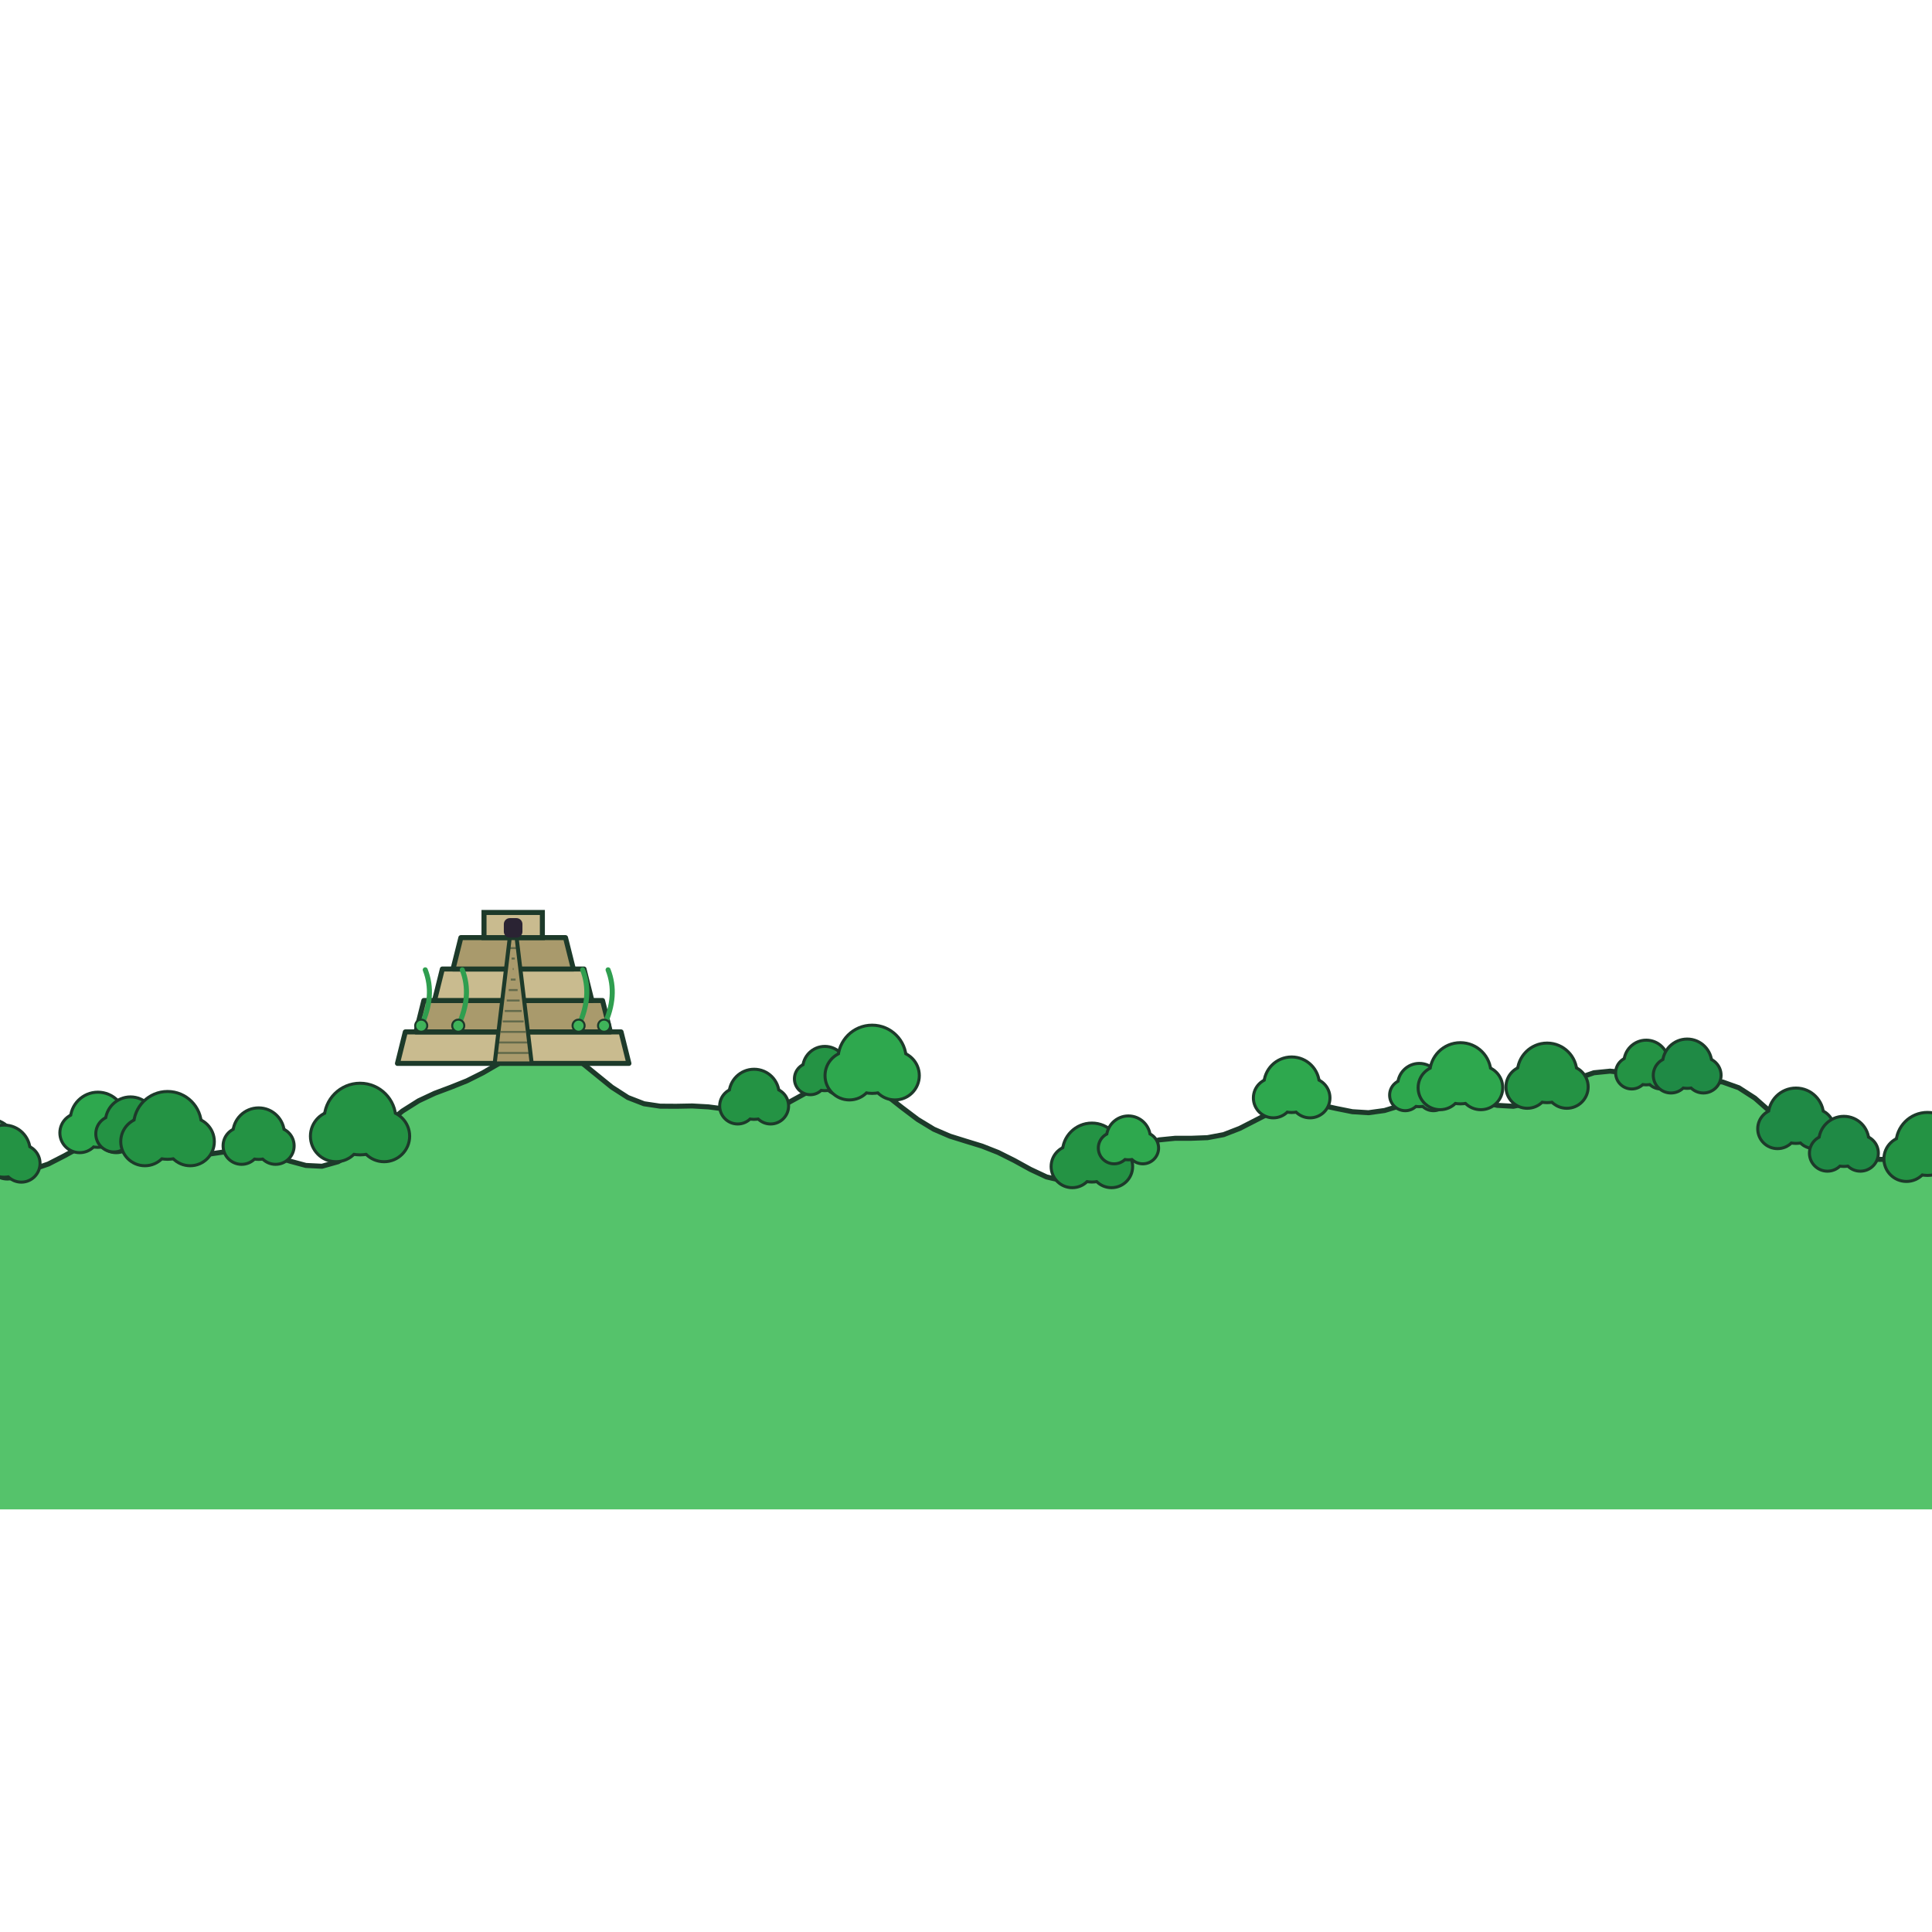
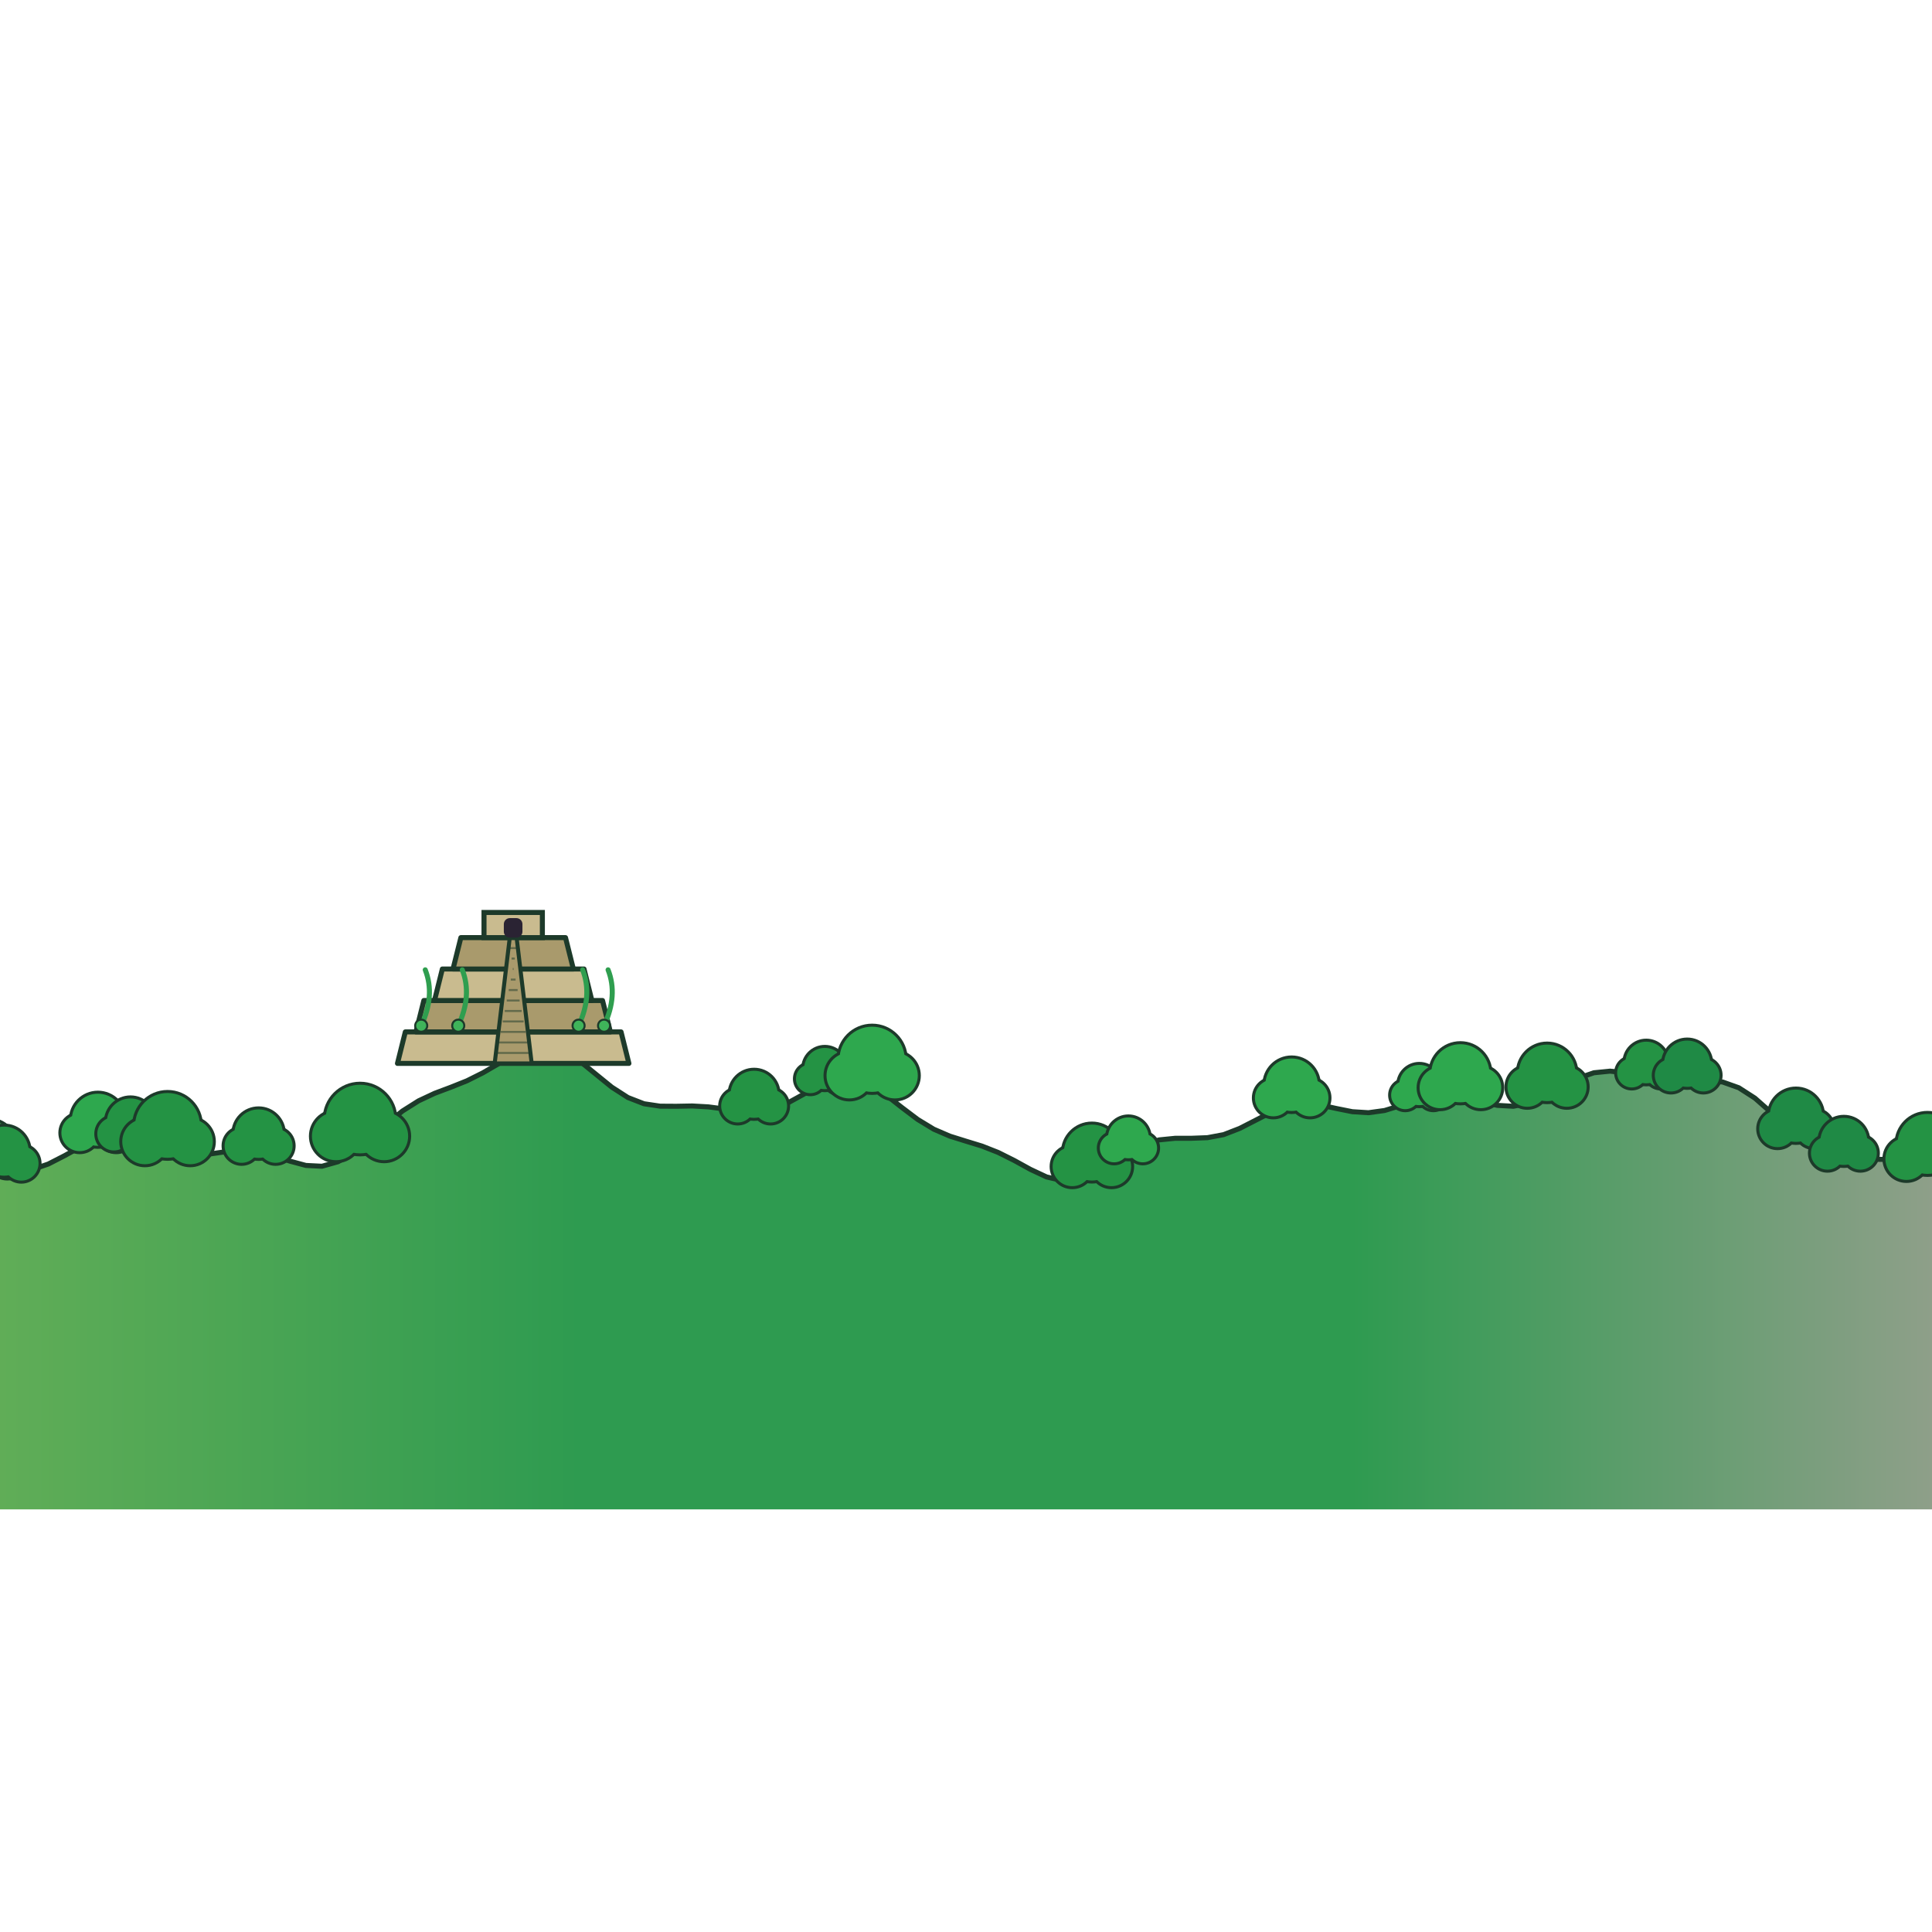
<svg xmlns="http://www.w3.org/2000/svg" width="1920" height="1920" viewBox="0 0 1920 1920">
  <defs>
    <clipPath id="frame">
      <rect width="1920" height="1080" />
    </clipPath>
  </defs>
  <g transform="translate(0 420)">
    <g clip-path="url(#frame)">
-       <path d="M0 1080 L0 741.6 L16 743.7 L32 742.3 L48 736.8 L64 728.6 L80 719.8 L96 713.2 L112 710.5 L128 712.2 L144 717.0 L160 722.6 L176 726.8 L192 728.1 L208 726.9 L224 724.6 L240 723.3 L256 724.5 L272 728.5 L288 733.9 L304 738.2 L320 739.0 L336 734.5 L352 724.8 L368 711.5 L384 697.1 L400 684.1 L416 674.0 L432 666.5 L448 660.5 L464 654.1 L480 646.1 L496 636.8 L512 627.8 L528 621.4 L544 619.9 L560 624.5 L576 634.4 L592 647.4 L608 660.4 L624 670.7 L640 676.9 L656 679.3 L672 679.4 L688 679.1 L704 680.0 L720 682.1 L736 684.3 L752 684.7 L768 681.9 L784 675.5 L800 666.7 L816 658.0 L832 652.4 L848 652.1 L864 657.6 L880 667.8 L896 680.4 L912 692.5 L928 702.2 L944 709.1 L960 714.1 L976 719.0 L992 725.3 L1008 733.3 L1024 742.1 L1040 749.6 L1056 753.4 L1072 752.1 L1088 745.8 L1104 736.2 L1120 726.0 L1136 717.7 L1152 712.8 L1168 711.2 L1184 711.2 L1200 710.6 L1216 707.6 L1232 701.4 L1248 693.2 L1264 685.0 L1280 679.0 L1296 676.7 L1312 678.1 L1328 681.6 L1344 684.8 L1360 685.8 L1376 683.6 L1392 678.7 L1408 673.1 L1424 669.1 L1440 668.1 L1456 670.5 L1472 674.7 L1488 678.5 L1504 679.4 L1520 676.1 L1536 669.1 L1552 660.0 L1568 651.6 L1584 646.1 L1600 644.5 L1616 646.2 L1632 649.7 L1648 652.8 L1664 654.2 L1680 654.0 L1696 653.6 L1712 655.3 L1728 661.0 L1744 671.3 L1760 685.4 L1776 700.8 L1792 714.7 L1808 724.9 L1824 730.5 L1840 732.2 L1856 732.0 L1872 732.2 L1888 734.2 L1904 737.8 L1920 741.6 L1920 1080 Z" fill="#55c36b" />
+       <defs>
+         <linearGradient id="hl" gradientUnits="userSpaceOnUse" x1="0" y1="0" x2="1920" y2="0">
+           <stop offset="0" stop-color="#60ad57" />
+           <stop offset="0.3" stop-color="#2e9b50" />
+           <stop offset="0.7" stop-color="#2e9b50" />
+           <stop offset="1" stop-color="#8e9f89" />
+         </linearGradient>
+       </defs>
+       <path d="M0 1080 L0 741.6 L16 743.7 L32 742.3 L48 736.8 L64 728.6 L80 719.8 L96 713.2 L112 710.5 L128 712.2 L144 717.0 L160 722.6 L176 726.8 L192 728.1 L208 726.9 L224 724.6 L240 723.3 L256 724.5 L272 728.5 L288 733.9 L304 738.2 L320 739.0 L336 734.5 L352 724.8 L368 711.5 L384 697.1 L400 684.1 L416 674.0 L432 666.5 L448 660.5 L464 654.1 L480 646.1 L496 636.8 L512 627.8 L528 621.4 L544 619.9 L560 624.5 L576 634.4 L592 647.4 L608 660.4 L624 670.7 L640 676.9 L656 679.3 L672 679.4 L688 679.1 L704 680.0 L720 682.1 L736 684.3 L752 684.7 L768 681.9 L784 675.5 L800 666.7 L816 658.0 L832 652.4 L848 652.1 L864 657.6 L880 667.8 L896 680.4 L912 692.5 L928 702.2 L944 709.1 L960 714.1 L976 719.0 L992 725.3 L1008 733.3 L1024 742.1 L1040 749.6 L1056 753.4 L1072 752.1 L1088 745.8 L1104 736.2 L1120 726.0 L1136 717.7 L1152 712.8 L1168 711.2 L1184 711.2 L1200 710.6 L1216 707.6 L1232 701.4 L1248 693.2 L1264 685.0 L1280 679.0 L1296 676.7 L1312 678.1 L1328 681.6 L1344 684.8 L1360 685.8 L1376 683.6 L1392 678.7 L1408 673.1 L1424 669.1 L1440 668.1 L1456 670.5 L1472 674.7 L1488 678.5 L1504 679.4 L1520 676.1 L1536 669.1 L1552 660.0 L1568 651.6 L1584 646.1 L1600 644.5 L1616 646.2 L1632 649.7 L1648 652.8 L1664 654.2 L1680 654.0 L1696 653.6 L1712 655.3 L1728 661.0 L1744 671.3 L1760 685.4 L1776 700.8 L1792 714.7 L1808 724.9 L1824 730.5 L1840 732.2 L1856 732.0 L1872 732.2 L1888 734.2 L1904 737.8 L1920 741.6 L1920 1080 Z" fill="url(#hl)" />
      <path d="M-16 737.8 L0 741.6 L16 743.7 L32 742.3 L48 736.8 L64 728.6 L80 719.8 L96 713.2 L112 710.5 L128 712.2 L144 717.0 L160 722.6 L176 726.8 L192 728.1 L208 726.9 L224 724.6 L240 723.3 L256 724.5 L272 728.5 L288 733.9 L304 738.2 L320 739.0 L336 734.5 L352 724.8 L368 711.5 L384 697.1 L400 684.1 L416 674.0 L432 666.5 L448 660.5 L464 654.1 L480 646.1 L496 636.8 L512 627.8 L528 621.4 L544 619.9 L560 624.5 L576 634.4 L592 647.4 L608 660.4 L624 670.7 L640 676.9 L656 679.3 L672 679.4 L688 679.1 L704 680.0 L720 682.1 L736 684.3 L752 684.7 L768 681.9 L784 675.5 L800 666.7 L816 658.0 L832 652.4 L848 652.1 L864 657.6 L880 667.8 L896 680.4 L912 692.5 L928 702.2 L944 709.1 L960 714.1 L976 719.0 L992 725.3 L1008 733.3 L1024 742.1 L1040 749.6 L1056 753.4 L1072 752.1 L1088 745.8 L1104 736.2 L1120 726.0 L1136 717.7 L1152 712.8 L1168 711.2 L1184 711.2 L1200 710.6 L1216 707.6 L1232 701.4 L1248 693.2 L1264 685.0 L1280 679.0 L1296 676.7 L1312 678.1 L1328 681.6 L1344 684.8 L1360 685.8 L1376 683.6 L1392 678.7 L1408 673.1 L1424 669.1 L1440 668.1 L1456 670.5 L1472 674.7 L1488 678.5 L1504 679.4 L1520 676.1 L1536 669.1 L1552 660.0 L1568 651.6 L1584 646.1 L1600 644.5 L1616 646.2 L1632 649.7 L1648 652.8 L1664 654.2 L1680 654.0 L1696 653.6 L1712 655.3 L1728 661.0 L1744 671.3 L1760 685.4 L1776 700.8 L1792 714.7 L1808 724.9 L1824 730.5 L1840 732.2 L1856 732.0 L1872 732.2 L1888 734.2 L1904 737.8 L1920 741.6 L1936 743.7" fill="none" stroke="#1d3a2a" stroke-width="5" stroke-linejoin="round" />
      <circle cx="-10.7" cy="719.4" r="25.7" fill="#3fae58" stroke="#1d3a2a" stroke-width="6" />
      <circle cx="-28.8" cy="732.2" r="18.0" fill="#3fae58" stroke="#1d3a2a" stroke-width="6" />
      <circle cx="7.3" cy="732.2" r="18.0" fill="#3fae58" stroke="#1d3a2a" stroke-width="6" />
      <circle cx="-10.7" cy="719.4" r="25.7" fill="#3fae58" />
      <circle cx="-28.8" cy="732.2" r="18.0" fill="#3fae58" />
      <circle cx="7.3" cy="732.2" r="18.0" fill="#3fae58" />
      <circle cx="4.1" cy="724.0" r="24.4" fill="#249344" stroke="#1d3a2a" stroke-width="6" />
      <circle cx="-13.0" cy="736.2" r="17.1" fill="#249344" stroke="#1d3a2a" stroke-width="6" />
      <circle cx="21.2" cy="736.2" r="17.1" fill="#249344" stroke="#1d3a2a" stroke-width="6" />
      <circle cx="4.1" cy="724.0" r="24.4" fill="#249344" />
      <circle cx="-13.0" cy="736.2" r="17.1" fill="#249344" />
      <circle cx="21.2" cy="736.2" r="17.1" fill="#249344" />
      <circle cx="97.3" cy="692.8" r="25.9" fill="#2ea84e" stroke="#1d3a2a" stroke-width="6" />
      <circle cx="79.2" cy="705.8" r="18.2" fill="#2ea84e" stroke="#1d3a2a" stroke-width="6" />
      <circle cx="115.5" cy="705.8" r="18.2" fill="#2ea84e" stroke="#1d3a2a" stroke-width="6" />
      <circle cx="97.3" cy="692.8" r="25.9" fill="#2ea84e" />
      <circle cx="79.2" cy="705.8" r="18.2" fill="#2ea84e" />
      <circle cx="115.5" cy="705.8" r="18.2" fill="#2ea84e" />
      <circle cx="129.7" cy="695.1" r="23.5" fill="#249344" stroke="#1d3a2a" stroke-width="6" />
      <circle cx="113.2" cy="706.8" r="16.5" fill="#249344" stroke="#1d3a2a" stroke-width="6" />
      <circle cx="146.1" cy="706.8" r="16.5" fill="#249344" stroke="#1d3a2a" stroke-width="6" />
      <circle cx="129.7" cy="695.1" r="23.5" fill="#249344" />
      <circle cx="113.2" cy="706.8" r="16.5" fill="#249344" />
      <circle cx="146.1" cy="706.8" r="16.5" fill="#249344" />
      <circle cx="166.5" cy="698.4" r="32.2" fill="#249344" stroke="#1d3a2a" stroke-width="6" />
      <circle cx="144.0" cy="714.5" r="22.5" fill="#249344" stroke="#1d3a2a" stroke-width="6" />
      <circle cx="189.0" cy="714.5" r="22.5" fill="#249344" stroke="#1d3a2a" stroke-width="6" />
      <circle cx="166.5" cy="698.4" r="32.2" fill="#249344" />
      <circle cx="144.0" cy="714.5" r="22.5" fill="#249344" />
      <circle cx="189.0" cy="714.5" r="22.5" fill="#249344" />
      <circle cx="257.0" cy="706.6" r="24.1" fill="#249344" stroke="#1d3a2a" stroke-width="6" />
      <circle cx="240.1" cy="718.7" r="16.9" fill="#249344" stroke="#1d3a2a" stroke-width="6" />
      <circle cx="273.9" cy="718.7" r="16.9" fill="#249344" stroke="#1d3a2a" stroke-width="6" />
      <circle cx="257.0" cy="706.6" r="24.1" fill="#249344" />
      <circle cx="240.1" cy="718.7" r="16.9" fill="#249344" />
      <circle cx="273.9" cy="718.7" r="16.9" fill="#249344" />
      <circle cx="357.8" cy="692.1" r="34.1" fill="#249344" stroke="#1d3a2a" stroke-width="6" />
      <circle cx="333.9" cy="709.1" r="23.9" fill="#249344" stroke="#1d3a2a" stroke-width="6" />
      <circle cx="381.7" cy="709.1" r="23.9" fill="#249344" stroke="#1d3a2a" stroke-width="6" />
      <circle cx="357.8" cy="692.1" r="34.1" fill="#249344" />
      <circle cx="333.9" cy="709.1" r="23.9" fill="#249344" />
      <circle cx="381.7" cy="709.1" r="23.9" fill="#249344" />
      <circle cx="749.4" cy="667.5" r="23.4" fill="#249344" stroke="#1d3a2a" stroke-width="6" />
      <circle cx="733.1" cy="679.1" r="16.4" fill="#249344" stroke="#1d3a2a" stroke-width="6" />
      <circle cx="765.8" cy="679.1" r="16.4" fill="#249344" stroke="#1d3a2a" stroke-width="6" />
      <circle cx="749.4" cy="667.5" r="23.4" fill="#249344" />
      <circle cx="733.1" cy="679.1" r="16.4" fill="#249344" />
      <circle cx="765.8" cy="679.1" r="16.4" fill="#249344" />
      <circle cx="819.7" cy="641.9" r="20.5" fill="#249344" stroke="#1d3a2a" stroke-width="6" />
      <circle cx="805.3" cy="652.1" r="14.3" fill="#249344" stroke="#1d3a2a" stroke-width="6" />
      <circle cx="834.0" cy="652.1" r="14.3" fill="#249344" stroke="#1d3a2a" stroke-width="6" />
      <circle cx="819.7" cy="641.9" r="20.5" fill="#249344" />
      <circle cx="805.3" cy="652.1" r="14.3" fill="#249344" />
      <circle cx="834.0" cy="652.1" r="14.3" fill="#249344" />
      <circle cx="866.7" cy="632.7" r="32.4" fill="#2ea84e" stroke="#1d3a2a" stroke-width="6" />
      <circle cx="844.1" cy="648.9" r="22.7" fill="#2ea84e" stroke="#1d3a2a" stroke-width="6" />
      <circle cx="889.4" cy="648.9" r="22.7" fill="#2ea84e" stroke="#1d3a2a" stroke-width="6" />
      <circle cx="866.7" cy="632.7" r="32.4" fill="#2ea84e" />
      <circle cx="844.1" cy="648.9" r="22.7" fill="#2ea84e" />
      <circle cx="889.4" cy="648.9" r="22.7" fill="#2ea84e" />
      <circle cx="1085.1" cy="725.4" r="27.8" fill="#249344" stroke="#1d3a2a" stroke-width="6" />
      <circle cx="1065.6" cy="739.3" r="19.5" fill="#249344" stroke="#1d3a2a" stroke-width="6" />
      <circle cx="1104.6" cy="739.3" r="19.5" fill="#249344" stroke="#1d3a2a" stroke-width="6" />
      <circle cx="1085.1" cy="725.4" r="27.8" fill="#249344" />
      <circle cx="1065.6" cy="739.3" r="19.5" fill="#249344" />
      <circle cx="1104.6" cy="739.3" r="19.5" fill="#249344" />
      <circle cx="1121.4" cy="710.8" r="20.3" fill="#2ea84e" stroke="#1d3a2a" stroke-width="6" />
      <circle cx="1107.2" cy="720.9" r="14.2" fill="#2ea84e" stroke="#1d3a2a" stroke-width="6" />
      <circle cx="1135.7" cy="720.9" r="14.2" fill="#2ea84e" stroke="#1d3a2a" stroke-width="6" />
      <circle cx="1121.4" cy="710.8" r="20.3" fill="#2ea84e" />
      <circle cx="1107.2" cy="720.9" r="14.2" fill="#2ea84e" />
      <circle cx="1135.7" cy="720.9" r="14.2" fill="#2ea84e" />
      <circle cx="1283.6" cy="658.0" r="26.1" fill="#2ea84e" stroke="#1d3a2a" stroke-width="6" />
      <circle cx="1265.4" cy="671.1" r="18.3" fill="#2ea84e" stroke="#1d3a2a" stroke-width="6" />
      <circle cx="1301.9" cy="671.1" r="18.3" fill="#2ea84e" stroke="#1d3a2a" stroke-width="6" />
      <circle cx="1283.6" cy="658.0" r="26.1" fill="#2ea84e" />
      <circle cx="1265.4" cy="671.1" r="18.3" fill="#2ea84e" />
      <circle cx="1301.9" cy="671.1" r="18.3" fill="#2ea84e" />
      <circle cx="1410.5" cy="658.3" r="20.0" fill="#2ea84e" stroke="#1d3a2a" stroke-width="6" />
      <circle cx="1396.5" cy="668.3" r="14.0" fill="#2ea84e" stroke="#1d3a2a" stroke-width="6" />
      <circle cx="1424.5" cy="668.3" r="14.0" fill="#2ea84e" stroke="#1d3a2a" stroke-width="6" />
      <circle cx="1410.5" cy="658.3" r="20.0" fill="#2ea84e" />
      <circle cx="1396.5" cy="668.3" r="14.0" fill="#2ea84e" />
      <circle cx="1424.5" cy="668.3" r="14.0" fill="#2ea84e" />
      <circle cx="1451.3" cy="646.6" r="28.9" fill="#2ea84e" stroke="#1d3a2a" stroke-width="6" />
      <circle cx="1431.1" cy="661.0" r="20.3" fill="#2ea84e" stroke="#1d3a2a" stroke-width="6" />
      <circle cx="1471.6" cy="661.0" r="20.3" fill="#2ea84e" stroke="#1d3a2a" stroke-width="6" />
      <circle cx="1451.3" cy="646.6" r="28.9" fill="#2ea84e" />
      <circle cx="1431.1" cy="661.0" r="20.3" fill="#2ea84e" />
      <circle cx="1471.6" cy="661.0" r="20.3" fill="#2ea84e" />
      <circle cx="1537.5" cy="646.2" r="28.1" fill="#249344" stroke="#1d3a2a" stroke-width="6" />
      <circle cx="1517.8" cy="660.2" r="19.7" fill="#249344" stroke="#1d3a2a" stroke-width="6" />
      <circle cx="1557.1" cy="660.2" r="19.7" fill="#249344" stroke="#1d3a2a" stroke-width="6" />
      <circle cx="1537.5" cy="646.2" r="28.1" fill="#249344" />
      <circle cx="1517.8" cy="660.2" r="19.7" fill="#249344" />
      <circle cx="1557.1" cy="660.2" r="19.7" fill="#249344" />
      <circle cx="1636.0" cy="635.9" r="20.7" fill="#249344" stroke="#1d3a2a" stroke-width="6" />
      <circle cx="1621.6" cy="646.2" r="14.5" fill="#249344" stroke="#1d3a2a" stroke-width="6" />
      <circle cx="1650.5" cy="646.2" r="14.5" fill="#249344" stroke="#1d3a2a" stroke-width="6" />
      <circle cx="1636.0" cy="635.9" r="20.7" fill="#249344" />
      <circle cx="1621.6" cy="646.2" r="14.5" fill="#249344" />
      <circle cx="1650.5" cy="646.2" r="14.5" fill="#249344" />
      <circle cx="1676.7" cy="637.1" r="23.0" fill="#1f8a45" stroke="#1d3a2a" stroke-width="6" />
      <circle cx="1660.6" cy="648.6" r="16.1" fill="#1f8a45" stroke="#1d3a2a" stroke-width="6" />
      <circle cx="1692.8" cy="648.6" r="16.1" fill="#1f8a45" stroke="#1d3a2a" stroke-width="6" />
      <circle cx="1676.7" cy="637.1" r="23.0" fill="#1f8a45" />
      <circle cx="1660.6" cy="648.6" r="16.1" fill="#1f8a45" />
      <circle cx="1692.8" cy="648.6" r="16.1" fill="#1f8a45" />
      <circle cx="1784.8" cy="688.8" r="26.0" fill="#1f8a45" stroke="#1d3a2a" stroke-width="6" />
      <circle cx="1766.5" cy="701.8" r="18.2" fill="#1f8a45" stroke="#1d3a2a" stroke-width="6" />
      <circle cx="1803.0" cy="701.8" r="18.2" fill="#1f8a45" stroke="#1d3a2a" stroke-width="6" />
      <circle cx="1784.8" cy="688.8" r="26.0" fill="#1f8a45" />
      <circle cx="1766.5" cy="701.8" r="18.2" fill="#1f8a45" />
      <circle cx="1803.0" cy="701.8" r="18.2" fill="#1f8a45" />
      <circle cx="1832.4" cy="714.3" r="23.4" fill="#1f8a45" stroke="#1d3a2a" stroke-width="6" />
      <circle cx="1816.1" cy="726.0" r="16.4" fill="#1f8a45" stroke="#1d3a2a" stroke-width="6" />
      <circle cx="1848.8" cy="726.0" r="16.4" fill="#1f8a45" stroke="#1d3a2a" stroke-width="6" />
      <circle cx="1832.4" cy="714.3" r="23.4" fill="#1f8a45" />
      <circle cx="1816.1" cy="726.0" r="16.4" fill="#1f8a45" />
      <circle cx="1848.8" cy="726.0" r="16.4" fill="#1f8a45" />
      <circle cx="1915.5" cy="716.8" r="29.8" fill="#249344" stroke="#1d3a2a" stroke-width="6" />
      <circle cx="1894.6" cy="731.7" r="20.9" fill="#249344" stroke="#1d3a2a" stroke-width="6" />
      <circle cx="1936.3" cy="731.7" r="20.9" fill="#249344" stroke="#1d3a2a" stroke-width="6" />
      <circle cx="1915.5" cy="716.8" r="29.8" fill="#249344" />
      <circle cx="1894.6" cy="731.7" r="20.9" fill="#249344" />
      <circle cx="1936.3" cy="731.7" r="20.9" fill="#249344" />
      <path d="M395.0 636.8 L402.8 605.5 L617.2 605.5 L625.0 636.8 Z" fill="#c9bb8f" stroke="#1d3a2a" stroke-width="5" stroke-linejoin="round" />
      <path d="M413.4 605.5 L421.2 574.3 L598.8 574.3 L606.6 605.5 Z" fill="#a99a6c" stroke="#1d3a2a" stroke-width="5" stroke-linejoin="round" />
      <path d="M431.8 574.3 L439.6 543.0 L580.4 543.0 L588.2 574.3 Z" fill="#c9bb8f" stroke="#1d3a2a" stroke-width="5" stroke-linejoin="round" />
      <path d="M450.2 543.0 L458.0 511.8 L562.0 511.8 L569.8 543.0 Z" fill="#a99a6c" stroke="#1d3a2a" stroke-width="5" stroke-linejoin="round" />
      <path d="M491.6 636.8 L506.6 511.8 L513.4 511.8 L528.4 636.8 Z" fill="#a99a6c" stroke="#1d3a2a" stroke-width="4" />
      <line x1="493.6" y1="626.4" x2="526.4" y2="626.4" stroke="#1d3a2a" stroke-width="2" opacity="0.5" />
      <line x1="495.6" y1="616.0" x2="524.4" y2="616.0" stroke="#1d3a2a" stroke-width="2" opacity="0.5" />
      <line x1="497.6" y1="605.5" x2="522.4" y2="605.5" stroke="#1d3a2a" stroke-width="2" opacity="0.5" />
      <line x1="499.6" y1="595.1" x2="520.4" y2="595.1" stroke="#1d3a2a" stroke-width="2" opacity="0.5" />
      <line x1="501.6" y1="584.7" x2="518.4" y2="584.7" stroke="#1d3a2a" stroke-width="2" opacity="0.5" />
      <line x1="503.6" y1="574.3" x2="516.4" y2="574.3" stroke="#1d3a2a" stroke-width="2" opacity="0.5" />
      <line x1="505.6" y1="563.9" x2="514.4" y2="563.9" stroke="#1d3a2a" stroke-width="2" opacity="0.5" />
      <line x1="507.6" y1="553.5" x2="512.4" y2="553.5" stroke="#1d3a2a" stroke-width="2" opacity="0.5" />
      <line x1="509.6" y1="543.0" x2="510.4" y2="543.0" stroke="#1d3a2a" stroke-width="2" opacity="0.5" />
      <line x1="511.6" y1="532.6" x2="508.4" y2="532.6" stroke="#1d3a2a" stroke-width="2" opacity="0.5" />
      <line x1="513.6" y1="522.2" x2="506.4" y2="522.2" stroke="#1d3a2a" stroke-width="2" opacity="0.5" />
      <rect x="481.0" y="486.8" width="58.0" height="25.0" fill="#c9bb8f" stroke="#1d3a2a" stroke-width="5" />
      <rect x="500.7" y="492.4" width="18.5" height="19.4" rx="6" fill="#2a2333" />
      <path d="M422.6 543.8 Q432.6 569.3 418.6 599.3" fill="none" stroke="#2f9e4f" stroke-width="5" stroke-linecap="round" />
      <circle cx="418.6" cy="599.3" r="6" fill="#3fb45a" stroke="#1d3a2a" stroke-width="2" />
      <path d="M459.4 543.8 Q469.4 569.3 455.4 599.3" fill="none" stroke="#2f9e4f" stroke-width="5" stroke-linecap="round" />
      <circle cx="455.4" cy="599.3" r="6" fill="#3fb45a" stroke="#1d3a2a" stroke-width="2" />
      <path d="M579.0 543.8 Q589.0 569.3 575.0 599.3" fill="none" stroke="#2f9e4f" stroke-width="5" stroke-linecap="round" />
      <circle cx="575.0" cy="599.3" r="6" fill="#3fb45a" stroke="#1d3a2a" stroke-width="2" />
      <path d="M604.3 543.8 Q614.3 569.3 600.3 599.3" fill="none" stroke="#2f9e4f" stroke-width="5" stroke-linecap="round" />
      <circle cx="600.3" cy="599.3" r="6" fill="#3fb45a" stroke="#1d3a2a" stroke-width="2" />
    </g>
  </g>
</svg>
